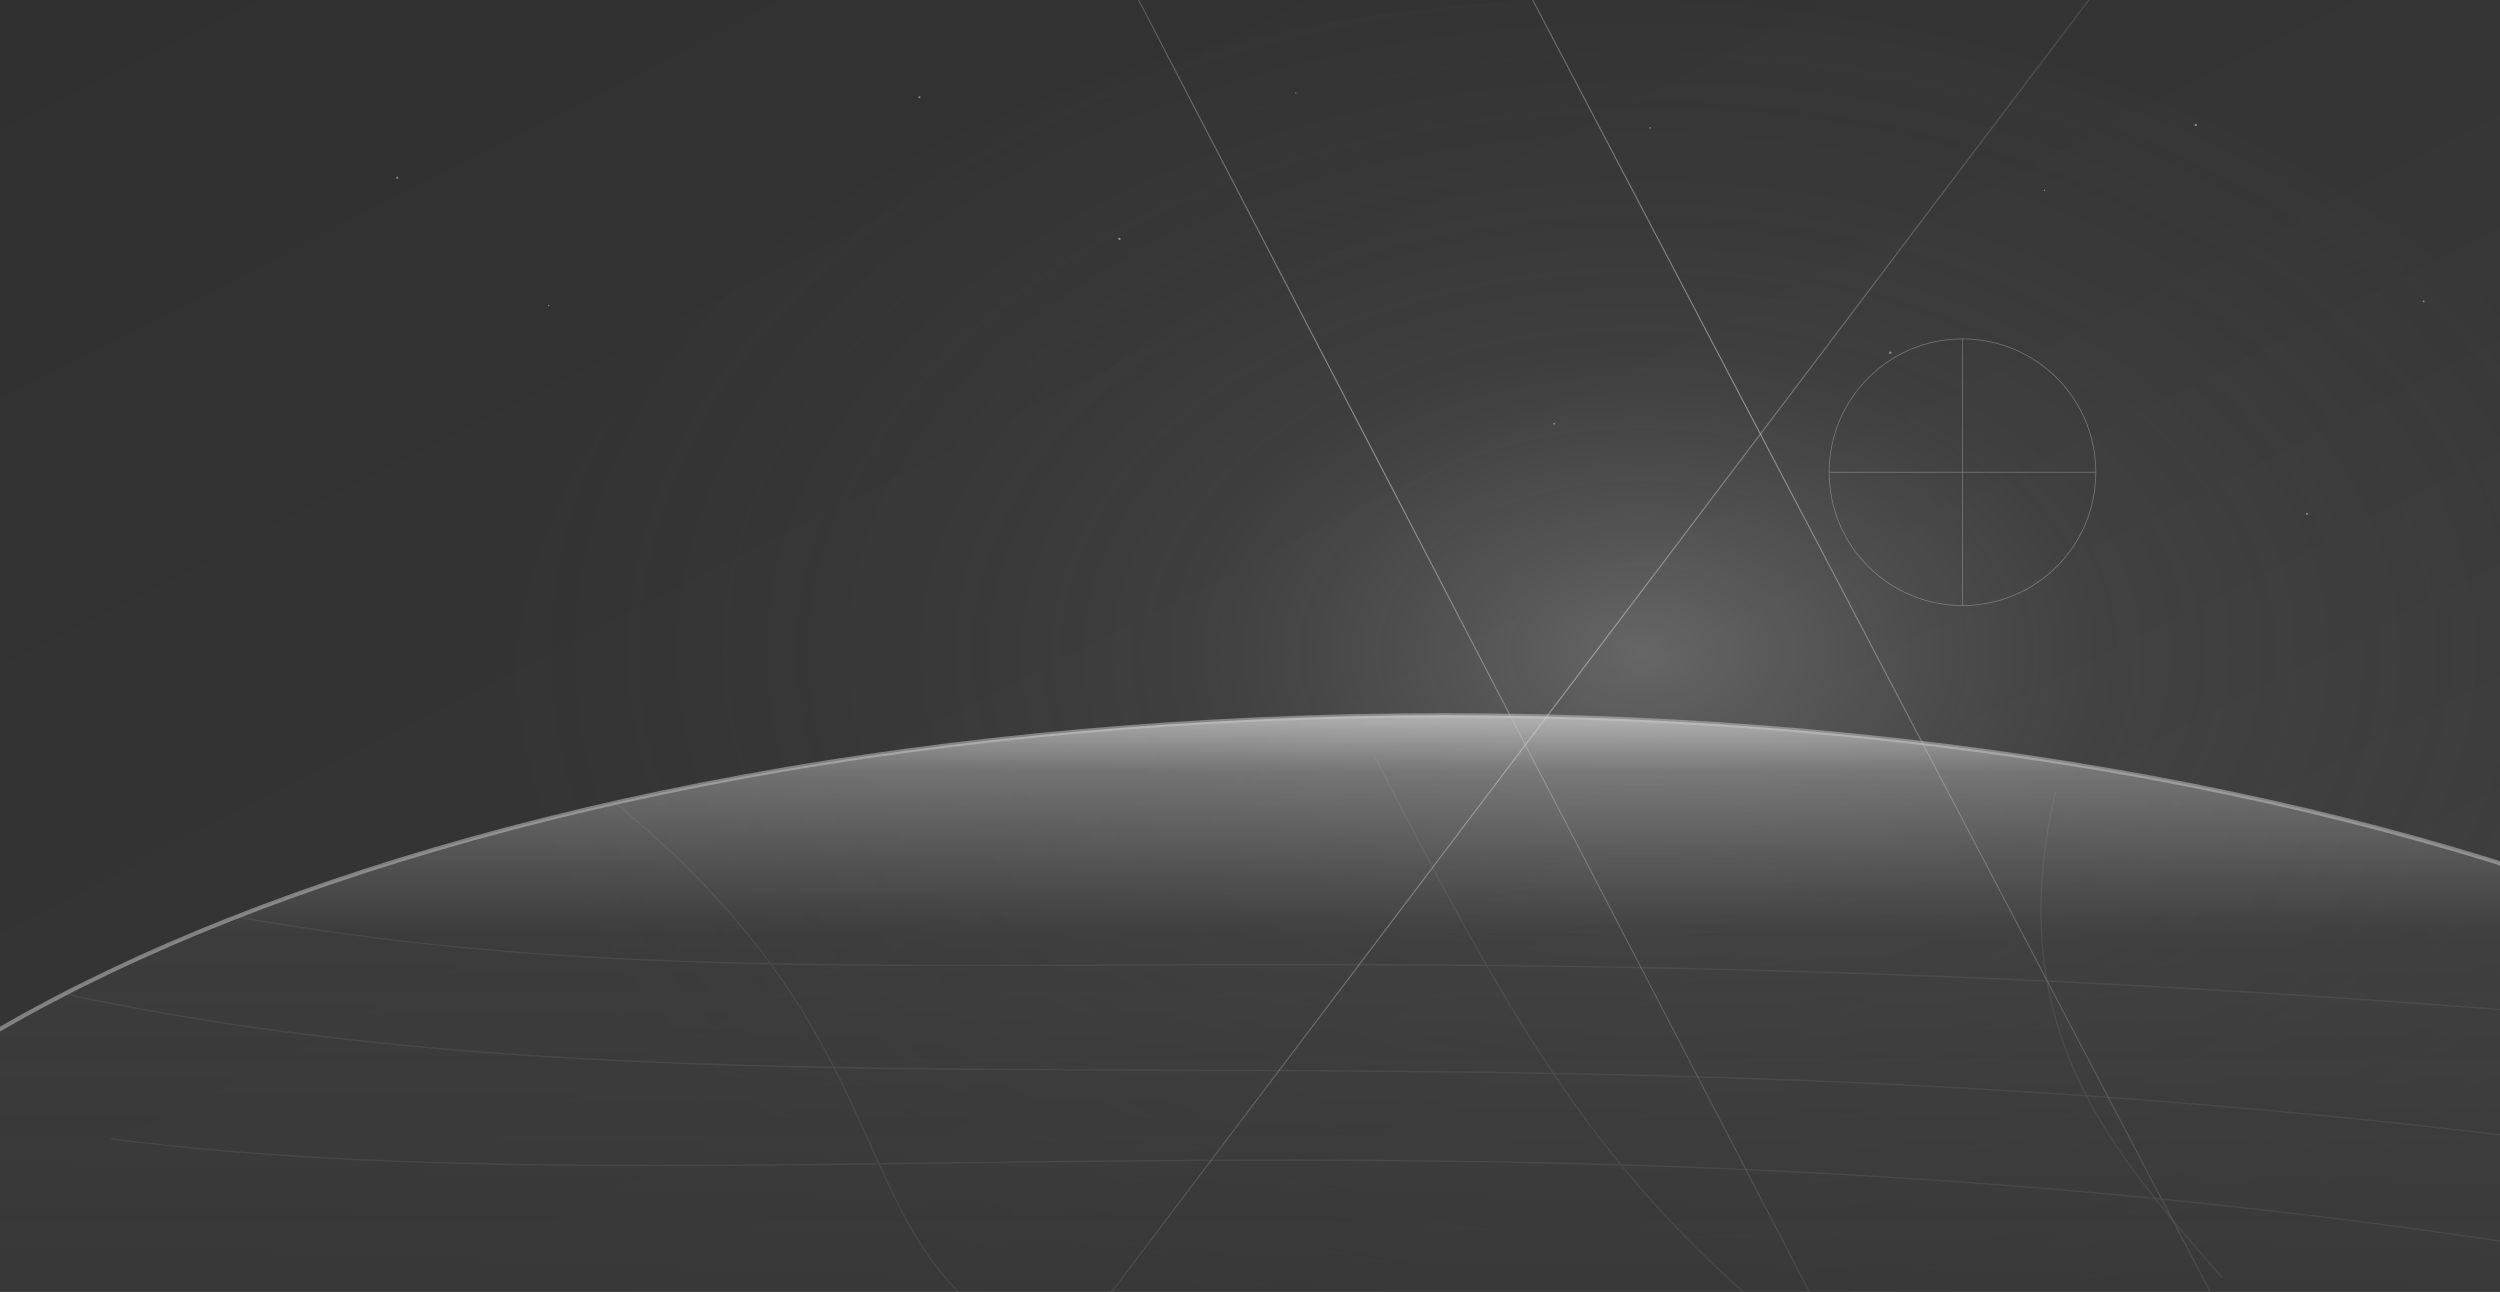
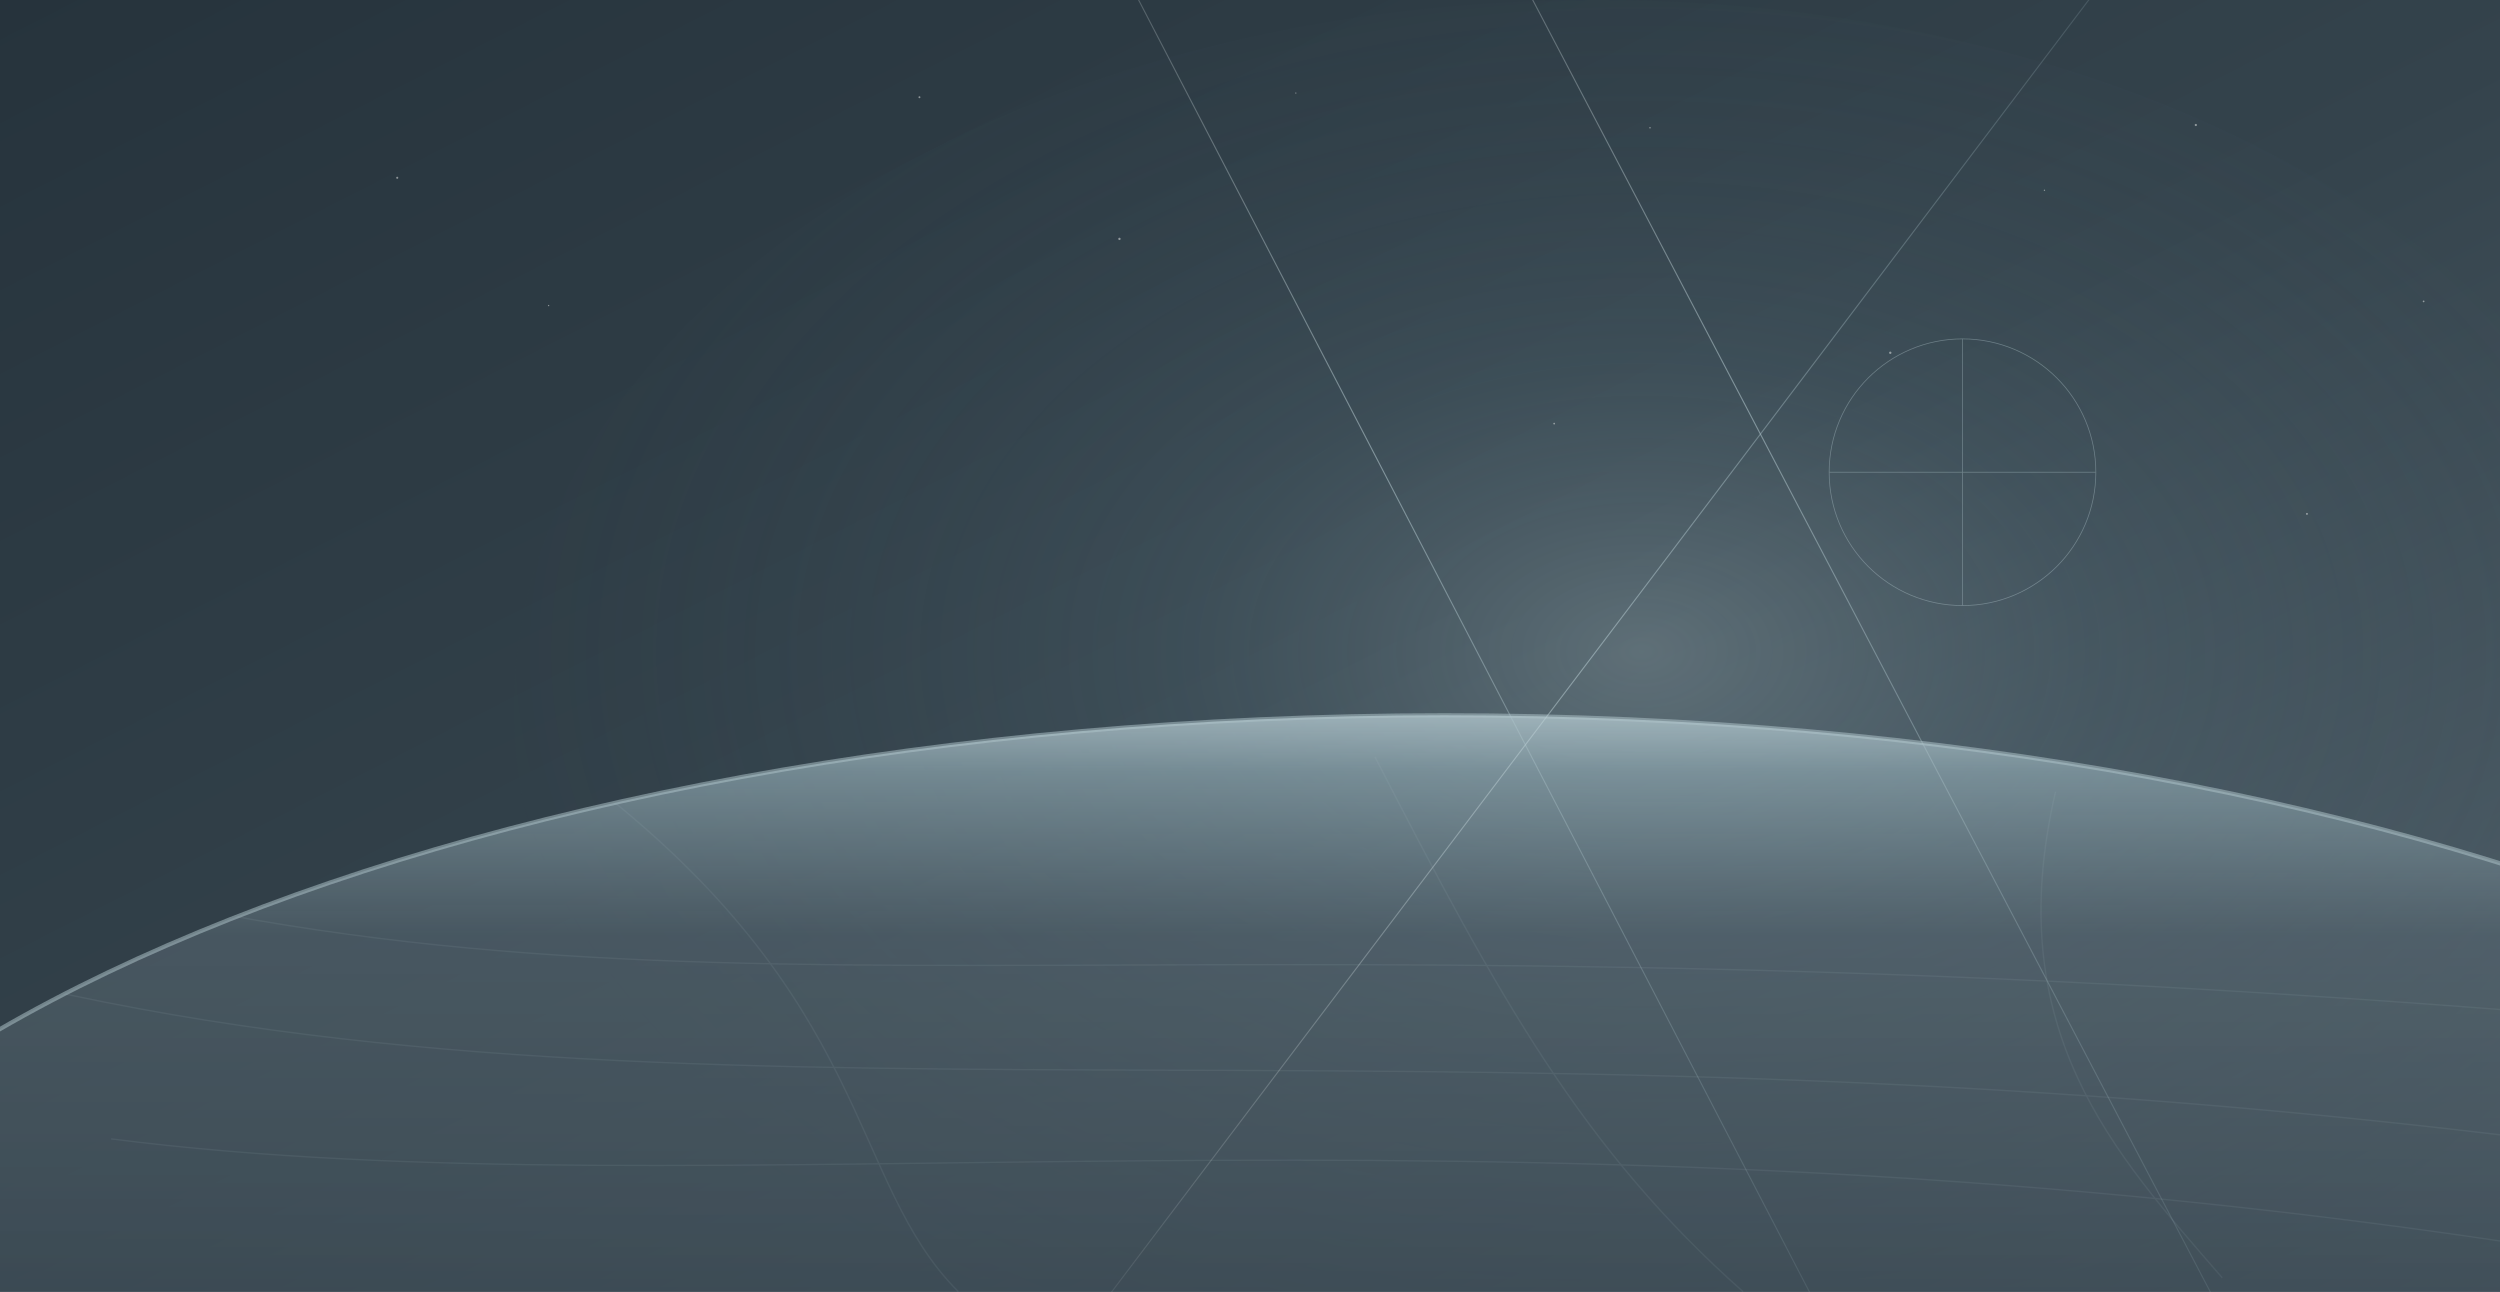
<svg xmlns="http://www.w3.org/2000/svg" width="1800" height="930" viewBox="0 0 1800 930">
  <defs>
    <linearGradient id="night" x1="0" y1="0" x2="1" y2="1">
-       <stop stop-color="#303030" />
-       <stop offset=".52" stop-color="#353535" />
-       <stop offset="1" stop-color="#404040" />
+       <stop stop-color="#26333C" />
+       <stop offset=".52" stop-color="#34434C" />
+       <stop offset="1" stop-color="#53636D" />
    </linearGradient>
    <radialGradient id="rise" cx="52%" cy="46%" r="60%">
-       <stop stop-color="#D6D6D6" stop-opacity=".3" />
-       <stop offset=".35" stop-color="#696969" stop-opacity=".19" />
-       <stop offset="1" stop-color="#303030" stop-opacity="0" />
+       <stop stop-color="#B9CED4" stop-opacity=".3" />
+       <stop offset=".35" stop-color="#67818D" stop-opacity=".19" />
+       <stop offset="1" stop-color="#26333C" stop-opacity="0" />
    </radialGradient>
    <linearGradient id="globe" x1="0" y1="0" x2="0" y2="1">
-       <stop stop-color="#C7C7C7" stop-opacity=".8" />
-       <stop offset=".035" stop-color="#858585" stop-opacity=".75" />
-       <stop offset=".14" stop-color="#404040" stop-opacity=".65" />
-       <stop offset=".6" stop-color="#303030" />
-       <stop offset="1" stop-color="#303030" />
+       <stop stop-color="#AFC4CB" stop-opacity=".8" />
+       <stop offset=".035" stop-color="#879FA8" stop-opacity=".75" />
+       <stop offset=".14" stop-color="#53636D" stop-opacity=".65" />
+       <stop offset=".6" stop-color="#26333C" />
+       <stop offset="1" stop-color="#26333C" />
    </linearGradient>
    <linearGradient id="orbit" x1="0" y1="0" x2="1" y2="0">
-       <stop stop-color="#F6F6F6" stop-opacity="0" />
-       <stop offset=".45" stop-color="#D6D6D6" stop-opacity=".54" />
-       <stop offset="1" stop-color="#9C9C9C" stop-opacity=".07" />
+       <stop stop-color="#F7F8F6" stop-opacity="0" />
+       <stop offset=".45" stop-color="#B9CED4" stop-opacity=".54" />
+       <stop offset="1" stop-color="#93ADB5" stop-opacity=".07" />
    </linearGradient>
    <clipPath id="horizon">
      <ellipse cx="1040" cy="1080" rx="1300" ry="565" />
    </clipPath>
  </defs>
  <rect width="1800" height="930" fill="url(#night)" />
  <ellipse cx="1150" cy="510" rx="780" ry="510" fill="url(#rise)" />
-   <g fill="#F6F6F6" opacity=".48">
+   <g fill="#F7F8F6" opacity=".48">
    <circle cx="286" cy="128" r=".75" />
    <circle cx="395" cy="220" r=".5" />
    <circle cx="662" cy="70" r=".7" />
    <circle cx="806" cy="172" r=".85" />
    <circle cx="1188" cy="92" r=".55" />
    <circle cx="1361" cy="254" r=".85" />
    <circle cx="1581" cy="90" r=".8" />
    <circle cx="1661" cy="370" r=".7" />
    <circle cx="1119" cy="305" r=".65" />
    <circle cx="933" cy="67" r=".45" />
    <circle cx="1745" cy="217" r=".65" />
    <circle cx="1472" cy="137" r=".5" />
  </g>
  <ellipse cx="1040" cy="1080" rx="1300" ry="565" fill="url(#globe)" />
-   <ellipse cx="1040" cy="1080" rx="1300" ry="565" fill="none" stroke="#C7C7C7" stroke-opacity=".52" stroke-width="3" />
-   <g clip-path="url(#horizon)" stroke="#C7C7C7" fill="none" stroke-width="1" opacity=".09">
+   <ellipse cx="1040" cy="1080" rx="1300" ry="565" fill="none" stroke="#AFC4CB" stroke-opacity=".52" stroke-width="3" />
+   <g clip-path="url(#horizon)" stroke="#AFC4CB" fill="none" stroke-width="1" opacity=".09">
    <path d="M-20 616C490 760 785 645 1840 730" />
    <path d="M-20 700C490 830 1010 717 1840 822" />
    <path d="M80 820C510 875 1060 782 1810 895" />
    <path d="M420 560C630 720 610 850 690 930" />
    <path d="M990 545C1080 720 1140 828 1255 930" />
    <path d="M1480 570C1440 742 1522 830 1600 920" />
  </g>
  <g fill="none" stroke="url(#orbit)" stroke-width=".8">
    <path d="M690-250L1365 1050" />
    <path d="M920-350L1670 1080" />
    <path d="M1640-180L740 1010" />
  </g>
-   <g opacity=".38" fill="none" stroke="#D6D6D6" stroke-width=".55">
+   <g opacity=".38" fill="none" stroke="#B9CED4" stroke-width=".55">
    <circle cx="1413" cy="340" r="96" />
    <path d="M1413 244v192M1317 340h192" />
  </g>
</svg>
